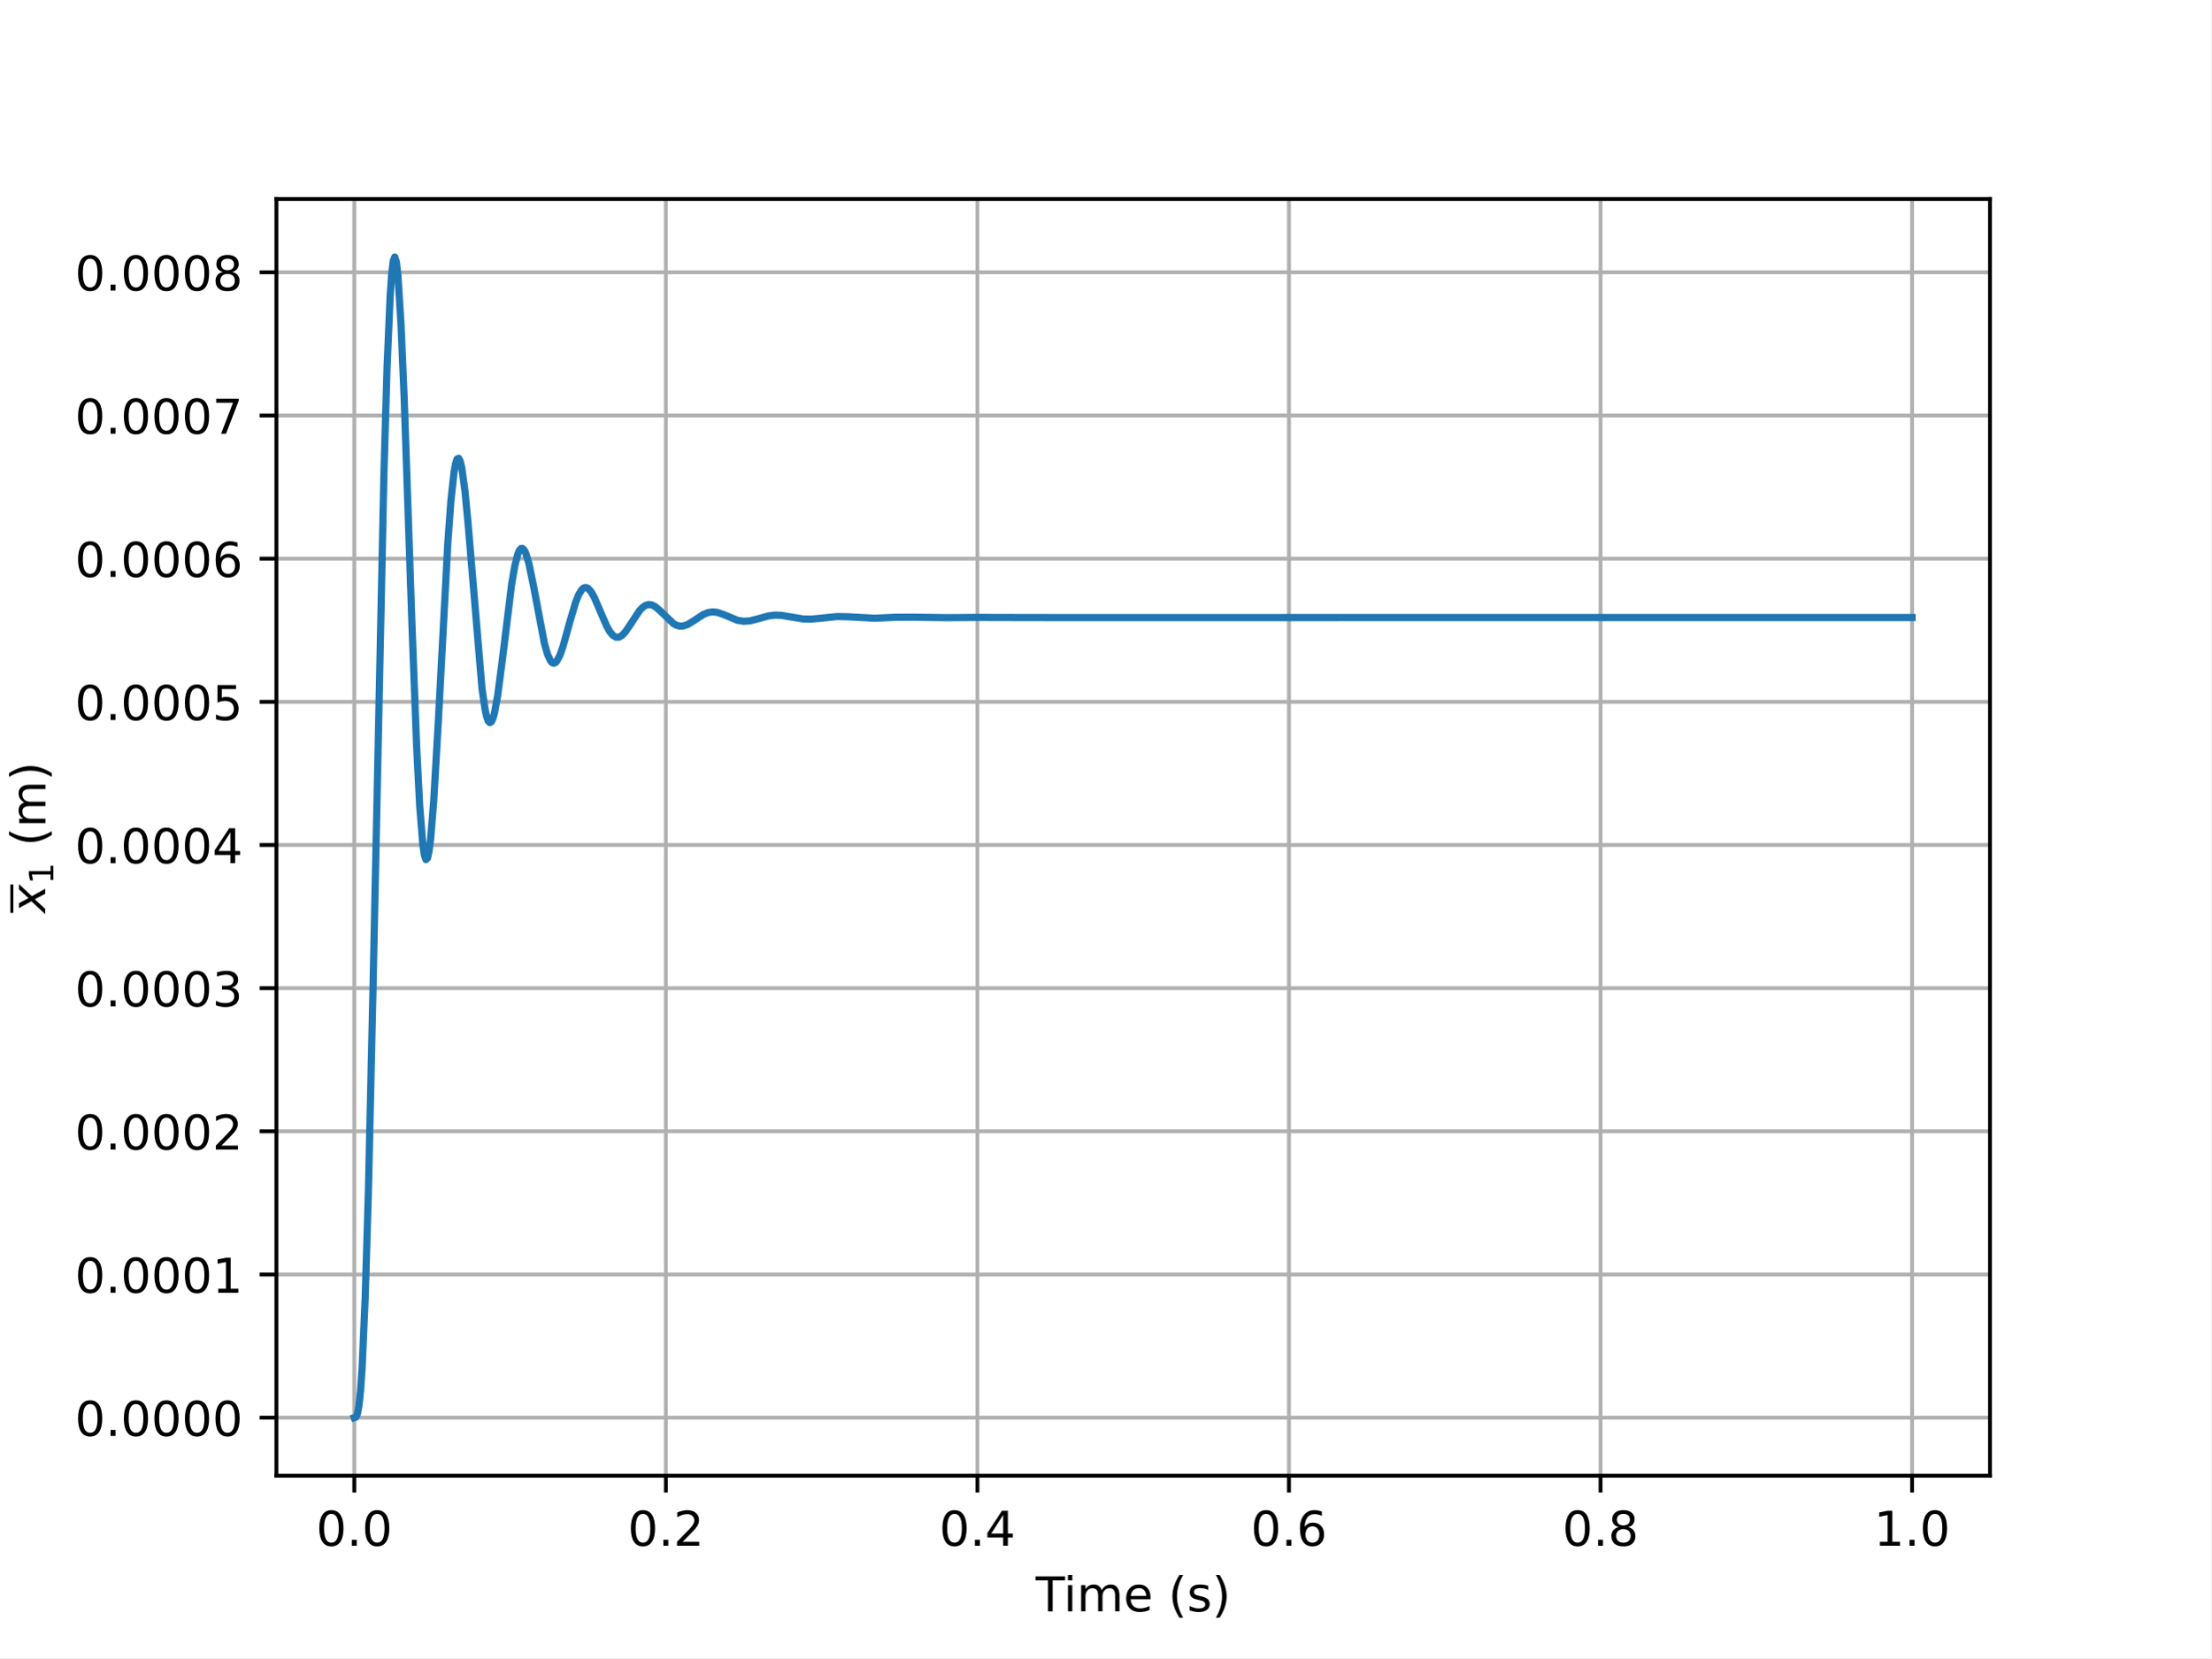
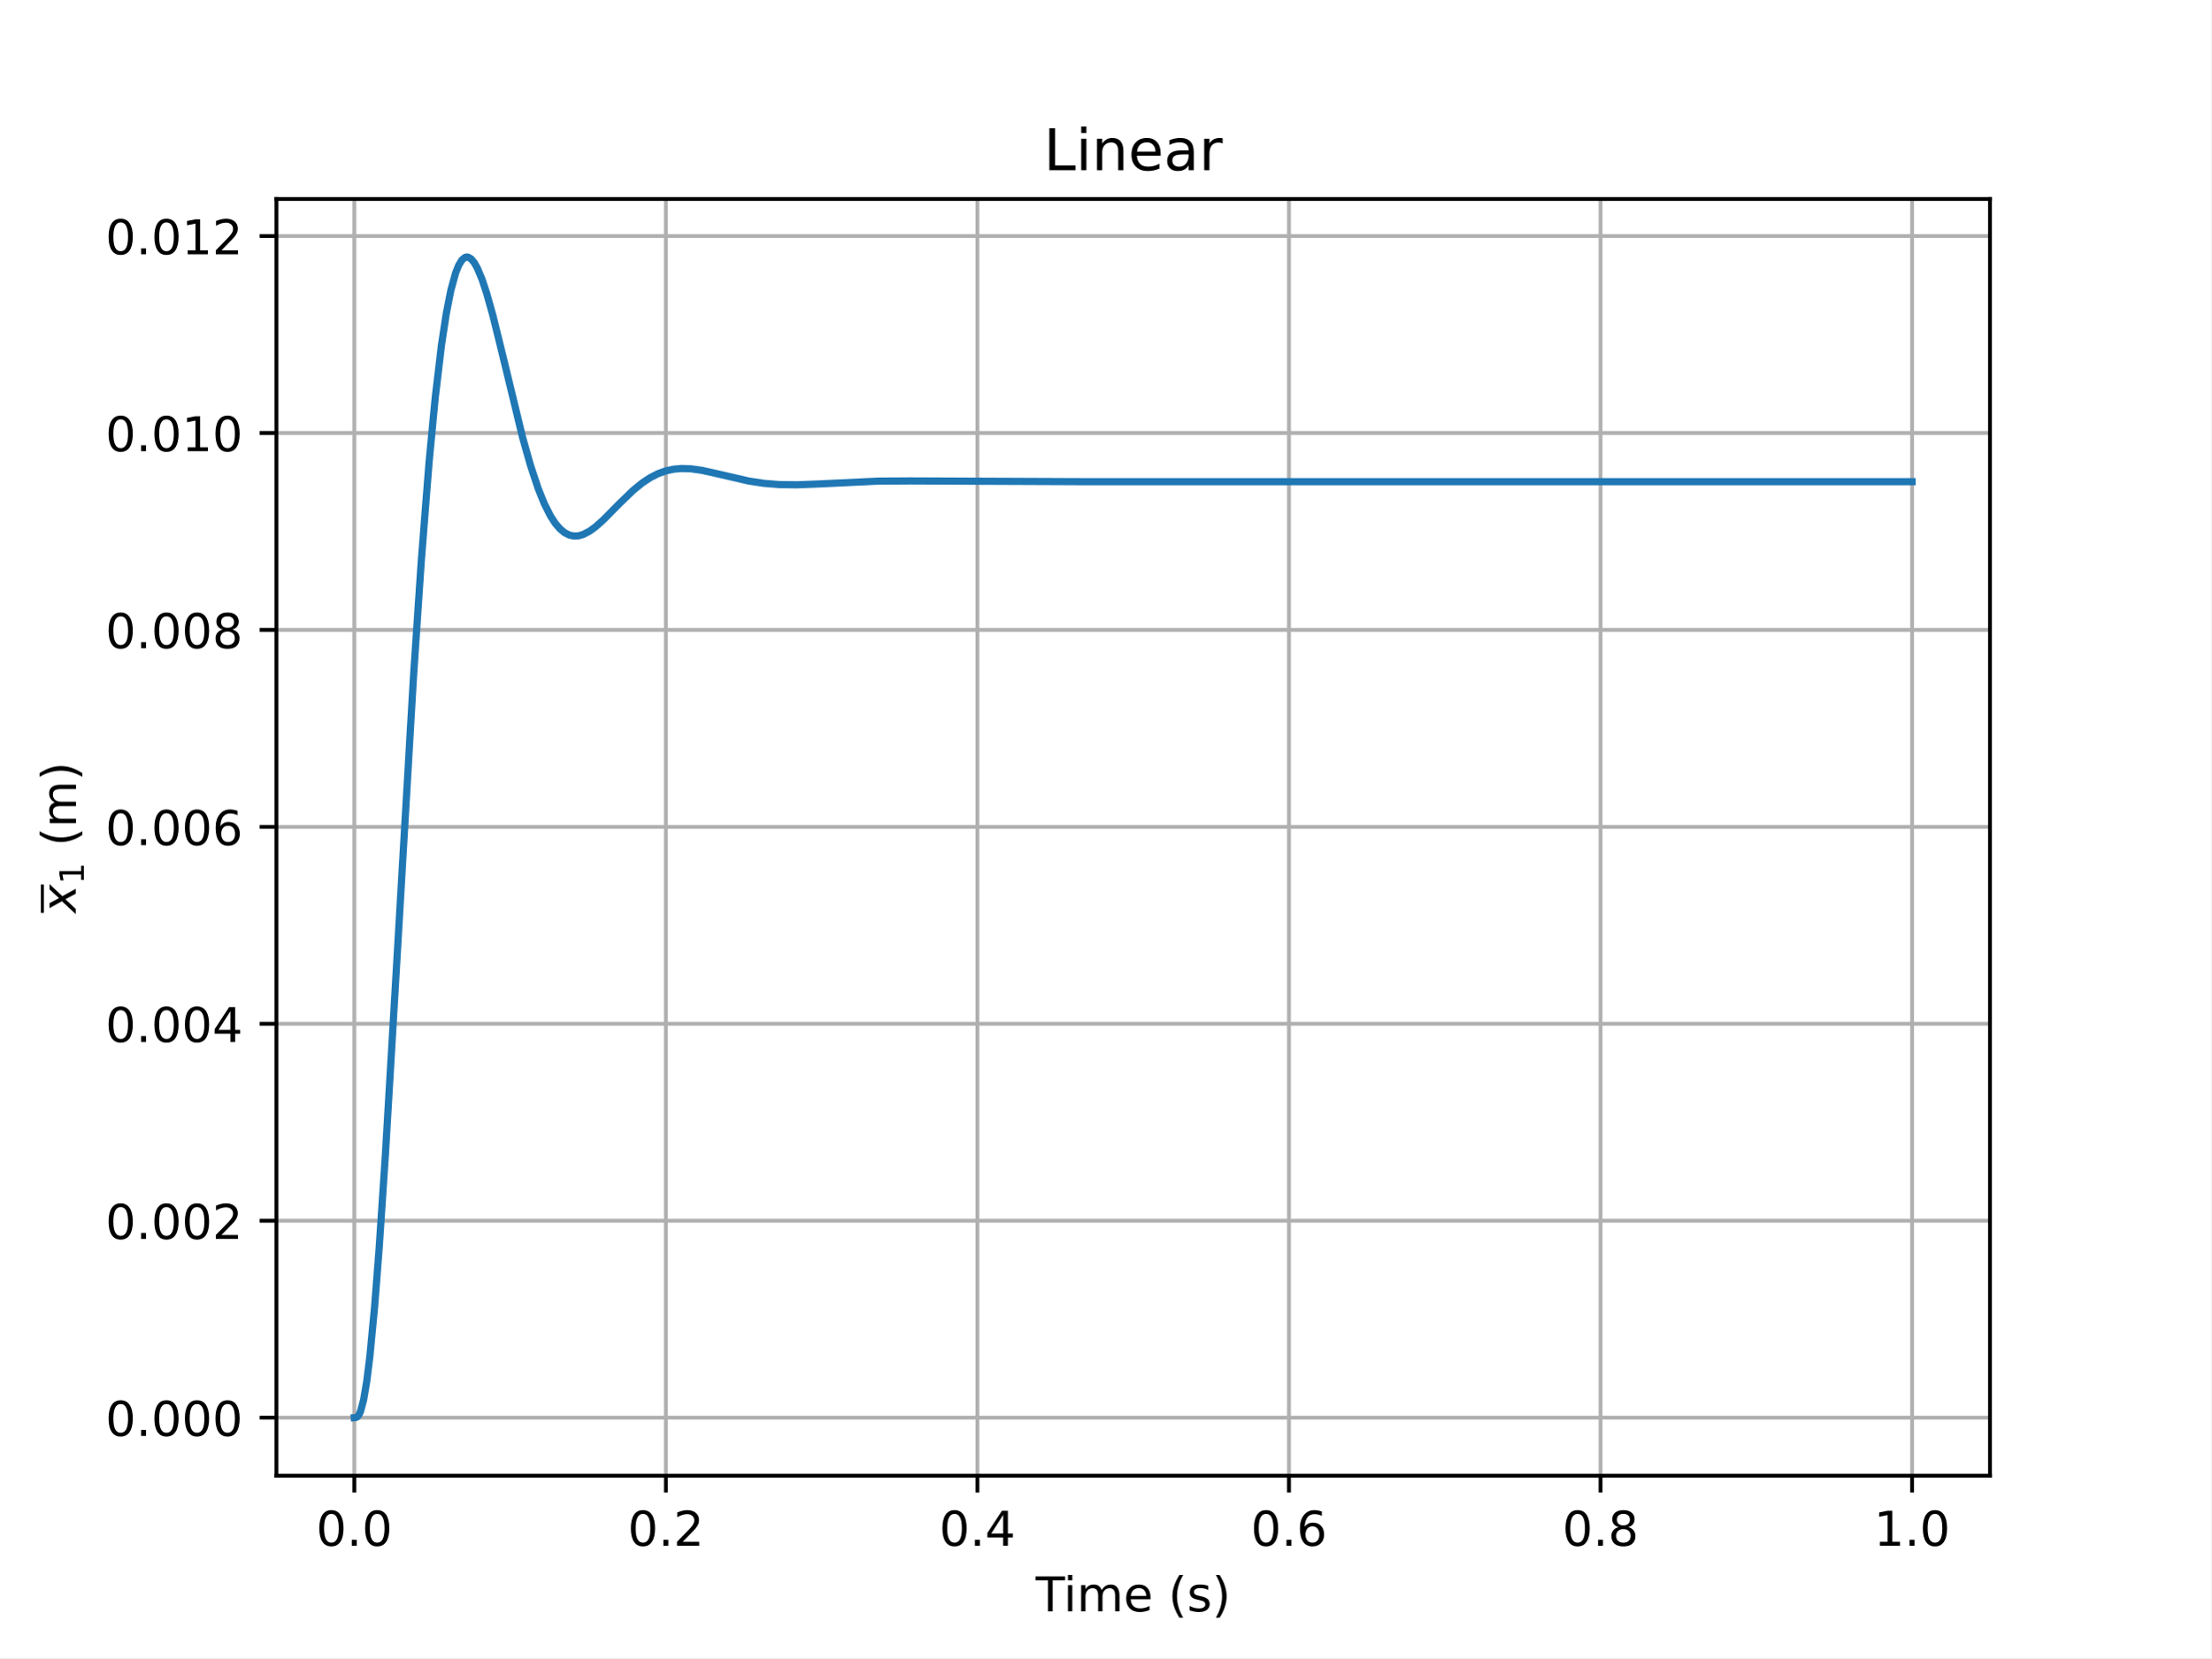
<svg xmlns="http://www.w3.org/2000/svg" xmlns:xlink="http://www.w3.org/1999/xlink" height="345.6pt" version="1.1" viewBox="0 0 460.8 345.6" width="460.8pt">
  <defs>
    <style type="text/css">*{stroke-linecap:butt;stroke-linejoin:round;}</style>
  </defs>
  <g id="figure_1">
    <g id="patch_1">
      <path d="M 0 345.6  L 460.8 345.6  L 460.8 0  L 0 0  z " style="fill:#ffffff;" />
    </g>
    <g id="axes_1">
      <g id="patch_2">
        <path d="M 57.6 307.584  L 414.72 307.584  L 414.72 41.472  L 57.6 41.472  z " style="fill:#ffffff;" />
      </g>
      <g id="matplotlib.axis_1">
        <g id="xtick_1">
          <g id="line2d_1">
-             <path clip-path="url(#p3cffd34c46)" d="M 73.833 307.584  L 73.833 41.472  " style="fill:none;stroke:#b0b0b0;stroke-linecap:square;stroke-width:0.8;" />
+             <path clip-path="url(#p5a8f23f3b6)" d="M 73.833 307.584  L 73.833 41.472  " style="fill:none;stroke:#b0b0b0;stroke-linecap:square;stroke-width:0.8;" />
          </g>
          <g id="line2d_2">
            <defs>
-               <path d="M 0 0  L 0 3.5  " id="me3eaab1e25" style="stroke:#000000;stroke-width:0.8;" />
+               <path d="M 0 0  L 0 3.5  " id="m71b611ef8e" style="stroke:#000000;stroke-width:0.8;" />
            </defs>
            <g>
-               <use style="stroke:#000000;stroke-width:0.8;" x="73.833" xlink:href="#me3eaab1e25" y="307.584" />
+               <use style="stroke:#000000;stroke-width:0.8;" x="73.833" xlink:href="#m71b611ef8e" y="307.584" />
            </g>
          </g>
          <g id="text_1">
            <g transform="translate(65.88116 322.1824)scale(0.1 -0.1)">
              <defs>
                <path d="M 31.781 66.406  Q 24.172 66.406 20.328 58.906  Q 16.5 51.422 16.5 36.375  Q 16.5 21.391 20.328 13.891  Q 24.172 6.391 31.781 6.391  Q 39.453 6.391 43.281 13.891  Q 47.125 21.391 47.125 36.375  Q 47.125 51.422 43.281 58.906  Q 39.453 66.406 31.781 66.406  z M 31.781 74.219  Q 44.047 74.219 50.516 64.516  Q 56.984 54.828 56.984 36.375  Q 56.984 17.969 50.516 8.266  Q 44.047 -1.422 31.781 -1.422  Q 19.531 -1.422 13.062 8.266  Q 6.594 17.969 6.594 36.375  Q 6.594 54.828 13.062 64.516  Q 19.531 74.219 31.781 74.219  z " id="DejaVuSans-48" />
                <path d="M 10.688 12.406  L 21 12.406  L 21 0  L 10.688 0  z " id="DejaVuSans-46" />
              </defs>
              <use xlink:href="#DejaVuSans-48" />
              <use x="63.623" xlink:href="#DejaVuSans-46" />
              <use x="95.41" xlink:href="#DejaVuSans-48" />
            </g>
          </g>
        </g>
        <g id="xtick_2">
          <g id="line2d_3">
-             <path clip-path="url(#p3cffd34c46)" d="M 138.764 307.584  L 138.764 41.472  " style="fill:none;stroke:#b0b0b0;stroke-linecap:square;stroke-width:0.8;" />
+             <path clip-path="url(#p5a8f23f3b6)" d="M 138.764 307.584  L 138.764 41.472  " style="fill:none;stroke:#b0b0b0;stroke-linecap:square;stroke-width:0.8;" />
          </g>
          <g id="line2d_4">
            <g>
-               <use style="stroke:#000000;stroke-width:0.8;" x="138.764" xlink:href="#me3eaab1e25" y="307.584" />
+               <use style="stroke:#000000;stroke-width:0.8;" x="138.764" xlink:href="#m71b611ef8e" y="307.584" />
            </g>
          </g>
          <g id="text_2">
            <g transform="translate(130.8121 322.1824)scale(0.1 -0.1)">
              <defs>
                <path d="M 19.188 8.297  L 53.609 8.297  L 53.609 0  L 7.328 0  L 7.328 8.297  Q 12.938 14.109 22.625 23.891  Q 32.328 33.688 34.812 36.531  Q 39.547 41.844 41.422 45.531  Q 43.312 49.219 43.312 52.781  Q 43.312 58.594 39.234 62.25  Q 35.156 65.922 28.609 65.922  Q 23.969 65.922 18.812 64.312  Q 13.672 62.703 7.812 59.422  L 7.812 69.391  Q 13.766 71.781 18.938 73  Q 24.125 74.219 28.422 74.219  Q 39.75 74.219 46.484 68.547  Q 53.219 62.891 53.219 53.422  Q 53.219 48.922 51.531 44.891  Q 49.859 40.875 45.406 35.406  Q 44.188 33.984 37.641 27.219  Q 31.109 20.453 19.188 8.297  z " id="DejaVuSans-50" />
              </defs>
              <use xlink:href="#DejaVuSans-48" />
              <use x="63.623" xlink:href="#DejaVuSans-46" />
              <use x="95.41" xlink:href="#DejaVuSans-50" />
            </g>
          </g>
        </g>
        <g id="xtick_3">
          <g id="line2d_5">
-             <path clip-path="url(#p3cffd34c46)" d="M 203.695 307.584  L 203.695 41.472  " style="fill:none;stroke:#b0b0b0;stroke-linecap:square;stroke-width:0.8;" />
+             <path clip-path="url(#p5a8f23f3b6)" d="M 203.695 307.584  L 203.695 41.472  " style="fill:none;stroke:#b0b0b0;stroke-linecap:square;stroke-width:0.8;" />
          </g>
          <g id="line2d_6">
            <g>
-               <use style="stroke:#000000;stroke-width:0.8;" x="203.695" xlink:href="#me3eaab1e25" y="307.584" />
+               <use style="stroke:#000000;stroke-width:0.8;" x="203.695" xlink:href="#m71b611ef8e" y="307.584" />
            </g>
          </g>
          <g id="text_3">
            <g transform="translate(195.743 322.1824)scale(0.1 -0.1)">
              <defs>
                <path d="M 37.797 64.312  L 12.891 25.391  L 37.797 25.391  z M 35.203 72.906  L 47.609 72.906  L 47.609 25.391  L 58.016 25.391  L 58.016 17.188  L 47.609 17.188  L 47.609 0  L 37.797 0  L 37.797 17.188  L 4.891 17.188  L 4.891 26.703  z " id="DejaVuSans-52" />
              </defs>
              <use xlink:href="#DejaVuSans-48" />
              <use x="63.623" xlink:href="#DejaVuSans-46" />
              <use x="95.41" xlink:href="#DejaVuSans-52" />
            </g>
          </g>
        </g>
        <g id="xtick_4">
          <g id="line2d_7">
-             <path clip-path="url(#p3cffd34c46)" d="M 268.625 307.584  L 268.625 41.472  " style="fill:none;stroke:#b0b0b0;stroke-linecap:square;stroke-width:0.8;" />
+             <path clip-path="url(#p5a8f23f3b6)" d="M 268.625 307.584  L 268.625 41.472  " style="fill:none;stroke:#b0b0b0;stroke-linecap:square;stroke-width:0.8;" />
          </g>
          <g id="line2d_8">
            <g>
-               <use style="stroke:#000000;stroke-width:0.8;" x="268.625" xlink:href="#me3eaab1e25" y="307.584" />
+               <use style="stroke:#000000;stroke-width:0.8;" x="268.625" xlink:href="#m71b611ef8e" y="307.584" />
            </g>
          </g>
          <g id="text_4">
            <g transform="translate(260.6739 322.1824)scale(0.1 -0.1)">
              <defs>
                <path d="M 33.016 40.375  Q 26.375 40.375 22.484 35.828  Q 18.609 31.297 18.609 23.391  Q 18.609 15.531 22.484 10.953  Q 26.375 6.391 33.016 6.391  Q 39.656 6.391 43.531 10.953  Q 47.406 15.531 47.406 23.391  Q 47.406 31.297 43.531 35.828  Q 39.656 40.375 33.016 40.375  z M 52.594 71.297  L 52.594 62.312  Q 48.875 64.062 45.094 64.984  Q 41.312 65.922 37.594 65.922  Q 27.828 65.922 22.672 59.328  Q 17.531 52.734 16.797 39.406  Q 19.672 43.656 24.016 45.922  Q 28.375 48.188 33.594 48.188  Q 44.578 48.188 50.953 41.516  Q 57.328 34.859 57.328 23.391  Q 57.328 12.156 50.688 5.359  Q 44.047 -1.422 33.016 -1.422  Q 20.359 -1.422 13.672 8.266  Q 6.984 17.969 6.984 36.375  Q 6.984 53.656 15.188 63.938  Q 23.391 74.219 37.203 74.219  Q 40.922 74.219 44.703 73.484  Q 48.484 72.75 52.594 71.297  z " id="DejaVuSans-54" />
              </defs>
              <use xlink:href="#DejaVuSans-48" />
              <use x="63.623" xlink:href="#DejaVuSans-46" />
              <use x="95.41" xlink:href="#DejaVuSans-54" />
            </g>
          </g>
        </g>
        <g id="xtick_5">
          <g id="line2d_9">
-             <path clip-path="url(#p3cffd34c46)" d="M 333.556 307.584  L 333.556 41.472  " style="fill:none;stroke:#b0b0b0;stroke-linecap:square;stroke-width:0.8;" />
+             <path clip-path="url(#p5a8f23f3b6)" d="M 333.556 307.584  L 333.556 41.472  " style="fill:none;stroke:#b0b0b0;stroke-linecap:square;stroke-width:0.8;" />
          </g>
          <g id="line2d_10">
            <g>
-               <use style="stroke:#000000;stroke-width:0.8;" x="333.556" xlink:href="#me3eaab1e25" y="307.584" />
+               <use style="stroke:#000000;stroke-width:0.8;" x="333.556" xlink:href="#m71b611ef8e" y="307.584" />
            </g>
          </g>
          <g id="text_5">
            <g transform="translate(325.6048 322.1824)scale(0.1 -0.1)">
              <defs>
                <path d="M 31.781 34.625  Q 24.75 34.625 20.719 30.859  Q 16.703 27.094 16.703 20.516  Q 16.703 13.922 20.719 10.156  Q 24.75 6.391 31.781 6.391  Q 38.812 6.391 42.859 10.172  Q 46.922 13.969 46.922 20.516  Q 46.922 27.094 42.891 30.859  Q 38.875 34.625 31.781 34.625  z M 21.922 38.812  Q 15.578 40.375 12.031 44.719  Q 8.5 49.078 8.5 55.328  Q 8.5 64.062 14.719 69.141  Q 20.953 74.219 31.781 74.219  Q 42.672 74.219 48.875 69.141  Q 55.078 64.062 55.078 55.328  Q 55.078 49.078 51.531 44.719  Q 48 40.375 41.703 38.812  Q 48.828 37.156 52.797 32.312  Q 56.781 27.484 56.781 20.516  Q 56.781 9.906 50.312 4.234  Q 43.844 -1.422 31.781 -1.422  Q 19.734 -1.422 13.25 4.234  Q 6.781 9.906 6.781 20.516  Q 6.781 27.484 10.781 32.312  Q 14.797 37.156 21.922 38.812  z M 18.312 54.391  Q 18.312 48.734 21.844 45.562  Q 25.391 42.391 31.781 42.391  Q 38.141 42.391 41.719 45.562  Q 45.312 48.734 45.312 54.391  Q 45.312 60.062 41.719 63.234  Q 38.141 66.406 31.781 66.406  Q 25.391 66.406 21.844 63.234  Q 18.312 60.062 18.312 54.391  z " id="DejaVuSans-56" />
              </defs>
              <use xlink:href="#DejaVuSans-48" />
              <use x="63.623" xlink:href="#DejaVuSans-46" />
              <use x="95.41" xlink:href="#DejaVuSans-56" />
            </g>
          </g>
        </g>
        <g id="xtick_6">
          <g id="line2d_11">
-             <path clip-path="url(#p3cffd34c46)" d="M 398.487 307.584  L 398.487 41.472  " style="fill:none;stroke:#b0b0b0;stroke-linecap:square;stroke-width:0.8;" />
+             <path clip-path="url(#p5a8f23f3b6)" d="M 398.487 307.584  L 398.487 41.472  " style="fill:none;stroke:#b0b0b0;stroke-linecap:square;stroke-width:0.8;" />
          </g>
          <g id="line2d_12">
            <g>
-               <use style="stroke:#000000;stroke-width:0.8;" x="398.487" xlink:href="#me3eaab1e25" y="307.584" />
+               <use style="stroke:#000000;stroke-width:0.8;" x="398.487" xlink:href="#m71b611ef8e" y="307.584" />
            </g>
          </g>
          <g id="text_6">
            <g transform="translate(390.5357 322.1824)scale(0.1 -0.1)">
              <defs>
                <path d="M 12.406 8.297  L 28.516 8.297  L 28.516 63.922  L 10.984 60.406  L 10.984 69.391  L 28.422 72.906  L 38.281 72.906  L 38.281 8.297  L 54.391 8.297  L 54.391 0  L 12.406 0  z " id="DejaVuSans-49" />
              </defs>
              <use xlink:href="#DejaVuSans-49" />
              <use x="63.623" xlink:href="#DejaVuSans-46" />
              <use x="95.41" xlink:href="#DejaVuSans-48" />
            </g>
          </g>
        </g>
        <g id="text_7">
          <g transform="translate(215.8311 335.8606)scale(0.1 -0.1)">
            <defs>
              <path d="M -0.297 72.906  L 61.375 72.906  L 61.375 64.594  L 35.5 64.594  L 35.5 0  L 25.594 0  L 25.594 64.594  L -0.297 64.594  z " id="DejaVuSans-84" />
              <path d="M 9.422 54.688  L 18.406 54.688  L 18.406 0  L 9.422 0  z M 9.422 75.984  L 18.406 75.984  L 18.406 64.594  L 9.422 64.594  z " id="DejaVuSans-105" />
              <path d="M 52 44.188  Q 55.375 50.25 60.062 53.125  Q 64.75 56 71.094 56  Q 79.641 56 84.281 50.016  Q 88.922 44.047 88.922 33.016  L 88.922 0  L 79.891 0  L 79.891 32.719  Q 79.891 40.578 77.094 44.375  Q 74.312 48.188 68.609 48.188  Q 61.625 48.188 57.562 43.547  Q 53.516 38.922 53.516 30.906  L 53.516 0  L 44.484 0  L 44.484 32.719  Q 44.484 40.625 41.703 44.406  Q 38.922 48.188 33.109 48.188  Q 26.219 48.188 22.156 43.531  Q 18.109 38.875 18.109 30.906  L 18.109 0  L 9.078 0  L 9.078 54.688  L 18.109 54.688  L 18.109 46.188  Q 21.188 51.219 25.484 53.609  Q 29.781 56 35.688 56  Q 41.656 56 45.828 52.969  Q 50 49.953 52 44.188  z " id="DejaVuSans-109" />
              <path d="M 56.203 29.594  L 56.203 25.203  L 14.891 25.203  Q 15.484 15.922 20.484 11.062  Q 25.484 6.203 34.422 6.203  Q 39.594 6.203 44.453 7.469  Q 49.312 8.734 54.109 11.281  L 54.109 2.781  Q 49.266 0.734 44.188 -0.344  Q 39.109 -1.422 33.891 -1.422  Q 20.797 -1.422 13.156 6.188  Q 5.516 13.812 5.516 26.812  Q 5.516 40.234 12.766 48.109  Q 20.016 56 32.328 56  Q 43.359 56 49.781 48.891  Q 56.203 41.797 56.203 29.594  z M 47.219 32.234  Q 47.125 39.594 43.094 43.984  Q 39.062 48.391 32.422 48.391  Q 24.906 48.391 20.391 44.141  Q 15.875 39.891 15.188 32.172  z " id="DejaVuSans-101" />
              <path id="DejaVuSans-32" />
              <path d="M 31 75.875  Q 24.469 64.656 21.281 53.656  Q 18.109 42.672 18.109 31.391  Q 18.109 20.125 21.312 9.062  Q 24.516 -2 31 -13.188  L 23.188 -13.188  Q 15.875 -1.703 12.234 9.375  Q 8.594 20.453 8.594 31.391  Q 8.594 42.281 12.203 53.312  Q 15.828 64.359 23.188 75.875  z " id="DejaVuSans-40" />
              <path d="M 44.281 53.078  L 44.281 44.578  Q 40.484 46.531 36.375 47.5  Q 32.281 48.484 27.875 48.484  Q 21.188 48.484 17.844 46.438  Q 14.5 44.391 14.5 40.281  Q 14.5 37.156 16.891 35.375  Q 19.281 33.594 26.516 31.984  L 29.594 31.297  Q 39.156 29.25 43.188 25.516  Q 47.219 21.781 47.219 15.094  Q 47.219 7.469 41.188 3.016  Q 35.156 -1.422 24.609 -1.422  Q 20.219 -1.422 15.453 -0.562  Q 10.688 0.297 5.422 2  L 5.422 11.281  Q 10.406 8.688 15.234 7.391  Q 20.062 6.109 24.812 6.109  Q 31.156 6.109 34.562 8.281  Q 37.984 10.453 37.984 14.406  Q 37.984 18.062 35.516 20.016  Q 33.062 21.969 24.703 23.781  L 21.578 24.516  Q 13.234 26.266 9.516 29.906  Q 5.812 33.547 5.812 39.891  Q 5.812 47.609 11.281 51.797  Q 16.75 56 26.812 56  Q 31.781 56 36.172 55.266  Q 40.578 54.547 44.281 53.078  z " id="DejaVuSans-115" />
              <path d="M 8.016 75.875  L 15.828 75.875  Q 23.141 64.359 26.781 53.312  Q 30.422 42.281 30.422 31.391  Q 30.422 20.453 26.781 9.375  Q 23.141 -1.703 15.828 -13.188  L 8.016 -13.188  Q 14.5 -2 17.703 9.062  Q 20.906 20.125 20.906 31.391  Q 20.906 42.672 17.703 53.656  Q 14.5 64.656 8.016 75.875  z " id="DejaVuSans-41" />
            </defs>
            <use xlink:href="#DejaVuSans-84" />
            <use x="57.959" xlink:href="#DejaVuSans-105" />
            <use x="85.742" xlink:href="#DejaVuSans-109" />
            <use x="183.154" xlink:href="#DejaVuSans-101" />
            <use x="244.678" xlink:href="#DejaVuSans-32" />
            <use x="276.465" xlink:href="#DejaVuSans-40" />
            <use x="315.479" xlink:href="#DejaVuSans-115" />
            <use x="367.578" xlink:href="#DejaVuSans-41" />
          </g>
        </g>
      </g>
      <g id="matplotlib.axis_2">
        <g id="ytick_1">
          <g id="line2d_13">
-             <path clip-path="url(#p3cffd34c46)" d="M 57.6 295.488  L 414.72 295.488  " style="fill:none;stroke:#b0b0b0;stroke-linecap:square;stroke-width:0.8;" />
+             <path clip-path="url(#p5a8f23f3b6)" d="M 57.6 295.488  L 414.72 295.488  " style="fill:none;stroke:#b0b0b0;stroke-linecap:square;stroke-width:0.8;" />
          </g>
          <g id="line2d_14">
            <defs>
-               <path d="M 0 0  L -3.5 0  " id="m03fcc9b9e4" style="stroke:#000000;stroke-width:0.8;" />
+               <path d="M 0 0  L -3.5 0  " id="md066399671" style="stroke:#000000;stroke-width:0.8;" />
            </defs>
            <g>
-               <use style="stroke:#000000;stroke-width:0.8;" x="57.6" xlink:href="#m03fcc9b9e4" y="295.488" />
+               <use style="stroke:#000000;stroke-width:0.8;" x="57.6" xlink:href="#md066399671" y="295.488" />
            </g>
          </g>
          <g id="text_8">
-             <g transform="translate(15.60938 299.2872)scale(0.1 -0.1)">
+             <g transform="translate(21.97188 299.2872)scale(0.1 -0.1)">
              <use xlink:href="#DejaVuSans-48" />
              <use x="63.623" xlink:href="#DejaVuSans-46" />
              <use x="95.41" xlink:href="#DejaVuSans-48" />
              <use x="159.033" xlink:href="#DejaVuSans-48" />
              <use x="222.656" xlink:href="#DejaVuSans-48" />
-               <use x="286.279" xlink:href="#DejaVuSans-48" />
            </g>
          </g>
        </g>
        <g id="ytick_2">
          <g id="line2d_15">
-             <path clip-path="url(#p3cffd34c46)" d="M 57.6 265.647  L 414.72 265.647  " style="fill:none;stroke:#b0b0b0;stroke-linecap:square;stroke-width:0.8;" />
+             <path clip-path="url(#p5a8f23f3b6)" d="M 57.6 254.439  L 414.72 254.439  " style="fill:none;stroke:#b0b0b0;stroke-linecap:square;stroke-width:0.8;" />
          </g>
          <g id="line2d_16">
            <g>
-               <use style="stroke:#000000;stroke-width:0.8;" x="57.6" xlink:href="#m03fcc9b9e4" y="265.647" />
+               <use style="stroke:#000000;stroke-width:0.8;" x="57.6" xlink:href="#md066399671" y="254.439" />
            </g>
          </g>
          <g id="text_9">
-             <g transform="translate(15.60938 269.4457)scale(0.1 -0.1)">
-               <use xlink:href="#DejaVuSans-48" />
-               <use x="63.623" xlink:href="#DejaVuSans-46" />
-               <use x="95.41" xlink:href="#DejaVuSans-48" />
-               <use x="159.033" xlink:href="#DejaVuSans-48" />
-               <use x="222.656" xlink:href="#DejaVuSans-48" />
-               <use x="286.279" xlink:href="#DejaVuSans-49" />
+             <g transform="translate(21.97188 258.2382)scale(0.1 -0.1)">
+               <use xlink:href="#DejaVuSans-48" />
+               <use x="63.623" xlink:href="#DejaVuSans-46" />
+               <use x="95.41" xlink:href="#DejaVuSans-48" />
+               <use x="159.033" xlink:href="#DejaVuSans-48" />
+               <use x="222.656" xlink:href="#DejaVuSans-50" />
            </g>
          </g>
        </g>
        <g id="ytick_3">
          <g id="line2d_17">
-             <path clip-path="url(#p3cffd34c46)" d="M 57.6 235.805  L 414.72 235.805  " style="fill:none;stroke:#b0b0b0;stroke-linecap:square;stroke-width:0.8;" />
+             <path clip-path="url(#p5a8f23f3b6)" d="M 57.6 213.39  L 414.72 213.39  " style="fill:none;stroke:#b0b0b0;stroke-linecap:square;stroke-width:0.8;" />
          </g>
          <g id="line2d_18">
            <g>
-               <use style="stroke:#000000;stroke-width:0.8;" x="57.6" xlink:href="#m03fcc9b9e4" y="235.805" />
+               <use style="stroke:#000000;stroke-width:0.8;" x="57.6" xlink:href="#md066399671" y="213.39" />
            </g>
          </g>
          <g id="text_10">
-             <g transform="translate(15.60938 239.6043)scale(0.1 -0.1)">
-               <use xlink:href="#DejaVuSans-48" />
-               <use x="63.623" xlink:href="#DejaVuSans-46" />
-               <use x="95.41" xlink:href="#DejaVuSans-48" />
-               <use x="159.033" xlink:href="#DejaVuSans-48" />
-               <use x="222.656" xlink:href="#DejaVuSans-48" />
-               <use x="286.279" xlink:href="#DejaVuSans-50" />
+             <g transform="translate(21.97188 217.1893)scale(0.1 -0.1)">
+               <use xlink:href="#DejaVuSans-48" />
+               <use x="63.623" xlink:href="#DejaVuSans-46" />
+               <use x="95.41" xlink:href="#DejaVuSans-48" />
+               <use x="159.033" xlink:href="#DejaVuSans-48" />
+               <use x="222.656" xlink:href="#DejaVuSans-52" />
            </g>
          </g>
        </g>
        <g id="ytick_4">
          <g id="line2d_19">
-             <path clip-path="url(#p3cffd34c46)" d="M 57.6 205.964  L 414.72 205.964  " style="fill:none;stroke:#b0b0b0;stroke-linecap:square;stroke-width:0.8;" />
+             <path clip-path="url(#p5a8f23f3b6)" d="M 57.6 172.341  L 414.72 172.341  " style="fill:none;stroke:#b0b0b0;stroke-linecap:square;stroke-width:0.8;" />
          </g>
          <g id="line2d_20">
            <g>
-               <use style="stroke:#000000;stroke-width:0.8;" x="57.6" xlink:href="#m03fcc9b9e4" y="205.964" />
+               <use style="stroke:#000000;stroke-width:0.8;" x="57.6" xlink:href="#md066399671" y="172.341" />
            </g>
          </g>
          <g id="text_11">
-             <g transform="translate(15.60938 209.7628)scale(0.1 -0.1)">
-               <defs>
-                 <path d="M 40.578 39.312  Q 47.656 37.797 51.625 33  Q 55.609 28.219 55.609 21.188  Q 55.609 10.406 48.188 4.484  Q 40.766 -1.422 27.094 -1.422  Q 22.516 -1.422 17.656 -0.516  Q 12.797 0.391 7.625 2.203  L 7.625 11.719  Q 11.719 9.328 16.594 8.109  Q 21.484 6.891 26.812 6.891  Q 36.078 6.891 40.938 10.547  Q 45.797 14.203 45.797 21.188  Q 45.797 27.641 41.281 31.266  Q 36.766 34.906 28.719 34.906  L 20.219 34.906  L 20.219 43.016  L 29.109 43.016  Q 36.375 43.016 40.234 45.922  Q 44.094 48.828 44.094 54.297  Q 44.094 59.906 40.109 62.906  Q 36.141 65.922 28.719 65.922  Q 24.656 65.922 20.016 65.031  Q 15.375 64.156 9.812 62.312  L 9.812 71.094  Q 15.438 72.656 20.344 73.438  Q 25.25 74.219 29.594 74.219  Q 40.828 74.219 47.359 69.109  Q 53.906 64.016 53.906 55.328  Q 53.906 49.266 50.438 45.094  Q 46.969 40.922 40.578 39.312  z " id="DejaVuSans-51" />
-               </defs>
-               <use xlink:href="#DejaVuSans-48" />
-               <use x="63.623" xlink:href="#DejaVuSans-46" />
-               <use x="95.41" xlink:href="#DejaVuSans-48" />
-               <use x="159.033" xlink:href="#DejaVuSans-48" />
-               <use x="222.656" xlink:href="#DejaVuSans-48" />
-               <use x="286.279" xlink:href="#DejaVuSans-51" />
+             <g transform="translate(21.97188 176.1403)scale(0.1 -0.1)">
+               <use xlink:href="#DejaVuSans-48" />
+               <use x="63.623" xlink:href="#DejaVuSans-46" />
+               <use x="95.41" xlink:href="#DejaVuSans-48" />
+               <use x="159.033" xlink:href="#DejaVuSans-48" />
+               <use x="222.656" xlink:href="#DejaVuSans-54" />
            </g>
          </g>
        </g>
        <g id="ytick_5">
          <g id="line2d_21">
-             <path clip-path="url(#p3cffd34c46)" d="M 57.6 176.122  L 414.72 176.122  " style="fill:none;stroke:#b0b0b0;stroke-linecap:square;stroke-width:0.8;" />
+             <path clip-path="url(#p5a8f23f3b6)" d="M 57.6 131.292  L 414.72 131.292  " style="fill:none;stroke:#b0b0b0;stroke-linecap:square;stroke-width:0.8;" />
          </g>
          <g id="line2d_22">
            <g>
-               <use style="stroke:#000000;stroke-width:0.8;" x="57.6" xlink:href="#m03fcc9b9e4" y="176.122" />
+               <use style="stroke:#000000;stroke-width:0.8;" x="57.6" xlink:href="#md066399671" y="131.292" />
            </g>
          </g>
          <g id="text_12">
-             <g transform="translate(15.60938 179.9213)scale(0.1 -0.1)">
-               <use xlink:href="#DejaVuSans-48" />
-               <use x="63.623" xlink:href="#DejaVuSans-46" />
-               <use x="95.41" xlink:href="#DejaVuSans-48" />
-               <use x="159.033" xlink:href="#DejaVuSans-48" />
-               <use x="222.656" xlink:href="#DejaVuSans-48" />
-               <use x="286.279" xlink:href="#DejaVuSans-52" />
+             <g transform="translate(21.97188 135.0913)scale(0.1 -0.1)">
+               <use xlink:href="#DejaVuSans-48" />
+               <use x="63.623" xlink:href="#DejaVuSans-46" />
+               <use x="95.41" xlink:href="#DejaVuSans-48" />
+               <use x="159.033" xlink:href="#DejaVuSans-48" />
+               <use x="222.656" xlink:href="#DejaVuSans-56" />
            </g>
          </g>
        </g>
        <g id="ytick_6">
          <g id="line2d_23">
-             <path clip-path="url(#p3cffd34c46)" d="M 57.6 146.281  L 414.72 146.281  " style="fill:none;stroke:#b0b0b0;stroke-linecap:square;stroke-width:0.8;" />
+             <path clip-path="url(#p5a8f23f3b6)" d="M 57.6 90.243  L 414.72 90.243  " style="fill:none;stroke:#b0b0b0;stroke-linecap:square;stroke-width:0.8;" />
          </g>
          <g id="line2d_24">
            <g>
-               <use style="stroke:#000000;stroke-width:0.8;" x="57.6" xlink:href="#m03fcc9b9e4" y="146.281" />
+               <use style="stroke:#000000;stroke-width:0.8;" x="57.6" xlink:href="#md066399671" y="90.243" />
            </g>
          </g>
          <g id="text_13">
-             <g transform="translate(15.60938 150.0799)scale(0.1 -0.1)">
-               <defs>
-                 <path d="M 10.797 72.906  L 49.516 72.906  L 49.516 64.594  L 19.828 64.594  L 19.828 46.734  Q 21.969 47.469 24.109 47.828  Q 26.266 48.188 28.422 48.188  Q 40.625 48.188 47.75 41.5  Q 54.891 34.812 54.891 23.391  Q 54.891 11.625 47.562 5.094  Q 40.234 -1.422 26.906 -1.422  Q 22.312 -1.422 17.547 -0.641  Q 12.797 0.141 7.719 1.703  L 7.719 11.625  Q 12.109 9.234 16.797 8.062  Q 21.484 6.891 26.703 6.891  Q 35.156 6.891 40.078 11.328  Q 45.016 15.766 45.016 23.391  Q 45.016 31 40.078 35.438  Q 35.156 39.891 26.703 39.891  Q 22.75 39.891 18.812 39.016  Q 14.891 38.141 10.797 36.281  z " id="DejaVuSans-53" />
-               </defs>
-               <use xlink:href="#DejaVuSans-48" />
-               <use x="63.623" xlink:href="#DejaVuSans-46" />
-               <use x="95.41" xlink:href="#DejaVuSans-48" />
-               <use x="159.033" xlink:href="#DejaVuSans-48" />
+             <g transform="translate(21.97188 94.04235)scale(0.1 -0.1)">
+               <use xlink:href="#DejaVuSans-48" />
+               <use x="63.623" xlink:href="#DejaVuSans-46" />
+               <use x="95.41" xlink:href="#DejaVuSans-48" />
+               <use x="159.033" xlink:href="#DejaVuSans-49" />
              <use x="222.656" xlink:href="#DejaVuSans-48" />
-               <use x="286.279" xlink:href="#DejaVuSans-53" />
            </g>
          </g>
        </g>
        <g id="ytick_7">
          <g id="line2d_25">
-             <path clip-path="url(#p3cffd34c46)" d="M 57.6 116.439  L 414.72 116.439  " style="fill:none;stroke:#b0b0b0;stroke-linecap:square;stroke-width:0.8;" />
+             <path clip-path="url(#p5a8f23f3b6)" d="M 57.6 49.194  L 414.72 49.194  " style="fill:none;stroke:#b0b0b0;stroke-linecap:square;stroke-width:0.8;" />
          </g>
          <g id="line2d_26">
            <g>
-               <use style="stroke:#000000;stroke-width:0.8;" x="57.6" xlink:href="#m03fcc9b9e4" y="116.439" />
+               <use style="stroke:#000000;stroke-width:0.8;" x="57.6" xlink:href="#md066399671" y="49.194" />
            </g>
          </g>
          <g id="text_14">
-             <g transform="translate(15.60938 120.2384)scale(0.1 -0.1)">
-               <use xlink:href="#DejaVuSans-48" />
-               <use x="63.623" xlink:href="#DejaVuSans-46" />
-               <use x="95.41" xlink:href="#DejaVuSans-48" />
-               <use x="159.033" xlink:href="#DejaVuSans-48" />
-               <use x="222.656" xlink:href="#DejaVuSans-48" />
-               <use x="286.279" xlink:href="#DejaVuSans-54" />
-             </g>
-           </g>
-         </g>
-         <g id="ytick_8">
-           <g id="line2d_27">
-             <path clip-path="url(#p3cffd34c46)" d="M 57.6 86.598  L 414.72 86.598  " style="fill:none;stroke:#b0b0b0;stroke-linecap:square;stroke-width:0.8;" />
-           </g>
-           <g id="line2d_28">
-             <g>
-               <use style="stroke:#000000;stroke-width:0.8;" x="57.6" xlink:href="#m03fcc9b9e4" y="86.598" />
-             </g>
-           </g>
-           <g id="text_15">
-             <g transform="translate(15.60938 90.39693)scale(0.1 -0.1)">
-               <defs>
-                 <path d="M 8.203 72.906  L 55.078 72.906  L 55.078 68.703  L 28.609 0  L 18.312 0  L 43.219 64.594  L 8.203 64.594  z " id="DejaVuSans-55" />
-               </defs>
-               <use xlink:href="#DejaVuSans-48" />
-               <use x="63.623" xlink:href="#DejaVuSans-46" />
-               <use x="95.41" xlink:href="#DejaVuSans-48" />
-               <use x="159.033" xlink:href="#DejaVuSans-48" />
-               <use x="222.656" xlink:href="#DejaVuSans-48" />
-               <use x="286.279" xlink:href="#DejaVuSans-55" />
-             </g>
-           </g>
-         </g>
-         <g id="ytick_9">
-           <g id="line2d_29">
-             <path clip-path="url(#p3cffd34c46)" d="M 57.6 56.756  L 414.72 56.756  " style="fill:none;stroke:#b0b0b0;stroke-linecap:square;stroke-width:0.8;" />
-           </g>
-           <g id="line2d_30">
-             <g>
-               <use style="stroke:#000000;stroke-width:0.8;" x="57.6" xlink:href="#m03fcc9b9e4" y="56.756" />
-             </g>
-           </g>
-           <g id="text_16">
-             <g transform="translate(15.60938 60.55546)scale(0.1 -0.1)">
-               <use xlink:href="#DejaVuSans-48" />
-               <use x="63.623" xlink:href="#DejaVuSans-46" />
-               <use x="95.41" xlink:href="#DejaVuSans-48" />
-               <use x="159.033" xlink:href="#DejaVuSans-48" />
-               <use x="222.656" xlink:href="#DejaVuSans-48" />
-               <use x="286.279" xlink:href="#DejaVuSans-56" />
-             </g>
-           </g>
-         </g>
-         <g id="text_17">
-           <g transform="translate(9.529687 190.278)rotate(-90)scale(0.1 -0.1)">
+             <g transform="translate(21.97188 52.99338)scale(0.1 -0.1)">
+               <use xlink:href="#DejaVuSans-48" />
+               <use x="63.623" xlink:href="#DejaVuSans-46" />
+               <use x="95.41" xlink:href="#DejaVuSans-48" />
+               <use x="159.033" xlink:href="#DejaVuSans-49" />
+               <use x="222.656" xlink:href="#DejaVuSans-50" />
+             </g>
+           </g>
+         </g>
+         <g id="text_15">
+           <g transform="translate(15.89219 190.278)rotate(-90)scale(0.1 -0.1)">
            <defs>
              <path d="M 60.016 54.688  L 34.906 27.875  L 50.297 0  L 39.984 0  L 28.422 21.688  L 8.297 0  L -2.594 0  L 24.312 28.812  L 10.016 54.688  L 20.312 54.688  L 30.812 34.906  L 49.125 54.688  z " id="DejaVuSans-Oblique-120" />
            </defs>
            <use transform="translate(0 1.0625)" xlink:href="#DejaVuSans-Oblique-120" />
            <use transform="translate(60.13672 -15.84375)scale(0.7)" xlink:href="#DejaVuSans-49" />
            <use transform="translate(107.4072 0.5625)" xlink:href="#DejaVuSans-32" />
            <use transform="translate(139.1943 0.5625)" xlink:href="#DejaVuSans-40" />
            <use transform="translate(178.208 0.5625)" xlink:href="#DejaVuSans-109" />
            <use transform="translate(275.6201 0.5625)" xlink:href="#DejaVuSans-41" />
            <path d="M 0 67.5  L 0 73.75  L 59.18 73.75  L 59.18 67.5  L 0 67.5  z " />
          </g>
        </g>
      </g>
-       <g id="line2d_31">
-         <path clip-path="url(#p3cffd34c46)" d="M 73.833 295.488  L 74.157 295.385  L 74.482 294.705  L 74.807 292.988  L 75.131 289.889  L 75.456 285.175  L 76.105 270.463  L 76.755 248.848  L 77.729 206.237  L 80.001 98.909  L 80.65 76.847  L 81.3 61.769  L 81.624 57.094  L 81.949 54.369  L 82.274 53.568  L 82.598 54.622  L 82.923 57.425  L 83.572 67.671  L 84.222 82.822  L 85.845 130.038  L 86.819 155.484  L 87.468 168.08  L 88.118 176.101  L 88.442 178.258  L 88.767 179.166  L 89.091 178.855  L 89.416 177.379  L 89.741 174.82  L 90.39 166.885  L 91.364 149.976  L 93.312 113.365  L 93.961 104.435  L 94.611 98.429  L 94.935 96.635  L 95.26 95.667  L 95.585 95.515  L 95.909 96.149  L 96.234 97.524  L 96.883 102.233  L 97.533 108.998  L 100.454 143.579  L 101.104 147.988  L 101.428 149.409  L 101.753 150.287  L 102.078 150.623  L 102.402 150.431  L 102.727 149.736  L 103.052 148.574  L 103.701 145.045  L 104.675 137.629  L 106.623 121.789  L 107.272 117.977  L 107.921 115.448  L 108.246 114.711  L 108.571 114.332  L 108.895 114.307  L 109.22 114.621  L 109.545 115.254  L 110.194 117.361  L 111.168 122.055  L 113.441 134.061  L 114.09 136.351  L 114.739 137.763  L 115.064 138.117  L 115.389 138.236  L 115.713 138.126  L 116.038 137.8  L 116.687 136.566  L 117.336 134.71  L 118.635 130.026  L 119.934 125.597  L 120.583 123.971  L 121.232 122.907  L 121.557 122.605  L 121.882 122.459  L 122.206 122.465  L 122.531 122.618  L 123.18 123.324  L 123.83 124.469  L 125.128 127.5  L 126.427 130.493  L 127.076 131.638  L 127.725 132.426  L 128.375 132.812  L 129.024 132.793  L 129.673 132.402  L 130.323 131.704  L 131.297 130.278  L 133.245 127.314  L 133.894 126.621  L 134.543 126.174  L 135.192 125.995  L 135.842 126.079  L 136.491 126.398  L 137.465 127.21  L 140.387 130.011  L 141.036 130.343  L 141.686 130.5  L 142.335 130.482  L 143.309 130.163  L 144.607 129.369  L 146.555 128.087  L 147.529 127.684  L 148.503 127.534  L 149.477 127.637  L 150.776 128.078  L 153.698 129.289  L 154.996 129.493  L 156.295 129.4  L 157.918 128.989  L 160.191 128.366  L 161.489 128.21  L 162.788 128.252  L 164.736 128.574  L 167.333 129.004  L 168.957 129.048  L 170.904 128.872  L 174.476 128.504  L 176.748 128.553  L 182.267 128.86  L 186.488 128.661  L 189.734 128.638  L 197.526 128.744  L 203.695 128.692  L 212.136 128.714  L 221.875 128.729  L 322.518 128.717  L 398.487 128.717  L 398.487 128.717  " style="fill:none;stroke:#1f77b4;stroke-linecap:square;stroke-width:1.5;" />
+       <g id="line2d_27">
+         <path clip-path="url(#p5a8f23f3b6)" d="M 73.833 295.488  L 74.157 295.461  L 74.482 295.29  L 74.807 294.881  L 75.131 294.172  L 75.781 291.737  L 76.43 287.887  L 77.079 282.664  L 78.053 272.498  L 79.027 259.959  L 80.326 240.433  L 82.274 207.516  L 86.17 141.003  L 87.793 116.892  L 89.416 96.316  L 90.715 82.738  L 92.013 71.843  L 92.987 65.429  L 93.961 60.48  L 94.935 56.931  L 95.585 55.3  L 96.234 54.221  L 96.883 53.663  L 97.208 53.568  L 97.533 53.589  L 98.182 53.963  L 98.831 54.745  L 99.48 55.896  L 100.454 58.228  L 101.428 61.168  L 102.727 65.807  L 104.675 73.716  L 108.895 91.136  L 110.519 96.903  L 112.142 101.799  L 113.441 105.012  L 114.739 107.575  L 115.713 109.072  L 116.687 110.216  L 117.661 111.024  L 118.635 111.518  L 119.609 111.724  L 120.583 111.671  L 121.557 111.389  L 122.856 110.715  L 124.154 109.768  L 125.777 108.317  L 129.024 105.024  L 131.946 102.201  L 133.894 100.62  L 135.517 99.549  L 137.14 98.723  L 138.764 98.141  L 140.387 97.791  L 142.01 97.649  L 143.958 97.71  L 146.231 98.024  L 149.477 98.741  L 155.97 100.244  L 159.217 100.739  L 162.463 101  L 166.035 101.048  L 170.904 100.856  L 182.917 100.278  L 189.734 100.237  L 225.122 100.389  L 275.443 100.39  L 398.487 100.39  L 398.487 100.39  " style="fill:none;stroke:#1f77b4;stroke-linecap:square;stroke-width:1.5;" />
      </g>
      <g id="patch_3">
        <path d="M 57.6 307.584  L 57.6 41.472  " style="fill:none;stroke:#000000;stroke-linecap:square;stroke-linejoin:miter;stroke-width:0.8;" />
      </g>
      <g id="patch_4">
        <path d="M 414.72 307.584  L 414.72 41.472  " style="fill:none;stroke:#000000;stroke-linecap:square;stroke-linejoin:miter;stroke-width:0.8;" />
      </g>
      <g id="patch_5">
        <path d="M 57.6 307.584  L 414.72 307.584  " style="fill:none;stroke:#000000;stroke-linecap:square;stroke-linejoin:miter;stroke-width:0.8;" />
      </g>
      <g id="patch_6">
        <path d="M 57.6 41.472  L 414.72 41.472  " style="fill:none;stroke:#000000;stroke-linecap:square;stroke-linejoin:miter;stroke-width:0.8;" />
+       </g>
+       <g id="text_16">
+         <g transform="translate(217.5122 35.472)scale(0.12 -0.12)">
+           <defs>
+             <path d="M 9.812 72.906  L 19.672 72.906  L 19.672 8.297  L 55.172 8.297  L 55.172 0  L 9.812 0  z " id="DejaVuSans-76" />
+             <path d="M 54.891 33.016  L 54.891 0  L 45.906 0  L 45.906 32.719  Q 45.906 40.484 42.875 44.328  Q 39.844 48.188 33.797 48.188  Q 26.516 48.188 22.312 43.547  Q 18.109 38.922 18.109 30.906  L 18.109 0  L 9.078 0  L 9.078 54.688  L 18.109 54.688  L 18.109 46.188  Q 21.344 51.125 25.703 53.562  Q 30.078 56 35.797 56  Q 45.219 56 50.047 50.172  Q 54.891 44.344 54.891 33.016  z " id="DejaVuSans-110" />
+             <path d="M 34.281 27.484  Q 23.391 27.484 19.188 25  Q 14.984 22.516 14.984 16.5  Q 14.984 11.719 18.141 8.906  Q 21.297 6.109 26.703 6.109  Q 34.188 6.109 38.703 11.406  Q 43.219 16.703 43.219 25.484  L 43.219 27.484  z M 52.203 31.203  L 52.203 0  L 43.219 0  L 43.219 8.297  Q 40.141 3.328 35.547 0.953  Q 30.953 -1.422 24.312 -1.422  Q 15.922 -1.422 10.953 3.297  Q 6 8.016 6 15.922  Q 6 25.141 12.172 29.828  Q 18.359 34.516 30.609 34.516  L 43.219 34.516  L 43.219 35.406  Q 43.219 41.609 39.141 45  Q 35.062 48.391 27.688 48.391  Q 23 48.391 18.547 47.266  Q 14.109 46.141 10.016 43.891  L 10.016 52.203  Q 14.938 54.109 19.578 55.047  Q 24.219 56 28.609 56  Q 40.484 56 46.344 49.844  Q 52.203 43.703 52.203 31.203  z " id="DejaVuSans-97" />
+             <path d="M 41.109 46.297  Q 39.594 47.172 37.812 47.578  Q 36.031 48 33.891 48  Q 26.266 48 22.188 43.047  Q 18.109 38.094 18.109 28.812  L 18.109 0  L 9.078 0  L 9.078 54.688  L 18.109 54.688  L 18.109 46.188  Q 20.953 51.172 25.484 53.578  Q 30.031 56 36.531 56  Q 37.453 56 38.578 55.875  Q 39.703 55.766 41.062 55.516  z " id="DejaVuSans-114" />
+           </defs>
+           <use xlink:href="#DejaVuSans-76" />
+           <use x="55.713" xlink:href="#DejaVuSans-105" />
+           <use x="83.496" xlink:href="#DejaVuSans-110" />
+           <use x="146.875" xlink:href="#DejaVuSans-101" />
+           <use x="208.398" xlink:href="#DejaVuSans-97" />
+           <use x="269.678" xlink:href="#DejaVuSans-114" />
+         </g>
      </g>
    </g>
  </g>
  <defs>
-     <clipPath id="p3cffd34c46">
+     <clipPath id="p5a8f23f3b6">
      <rect height="266.112" width="357.12" x="57.6" y="41.472" />
    </clipPath>
  </defs>
</svg>
